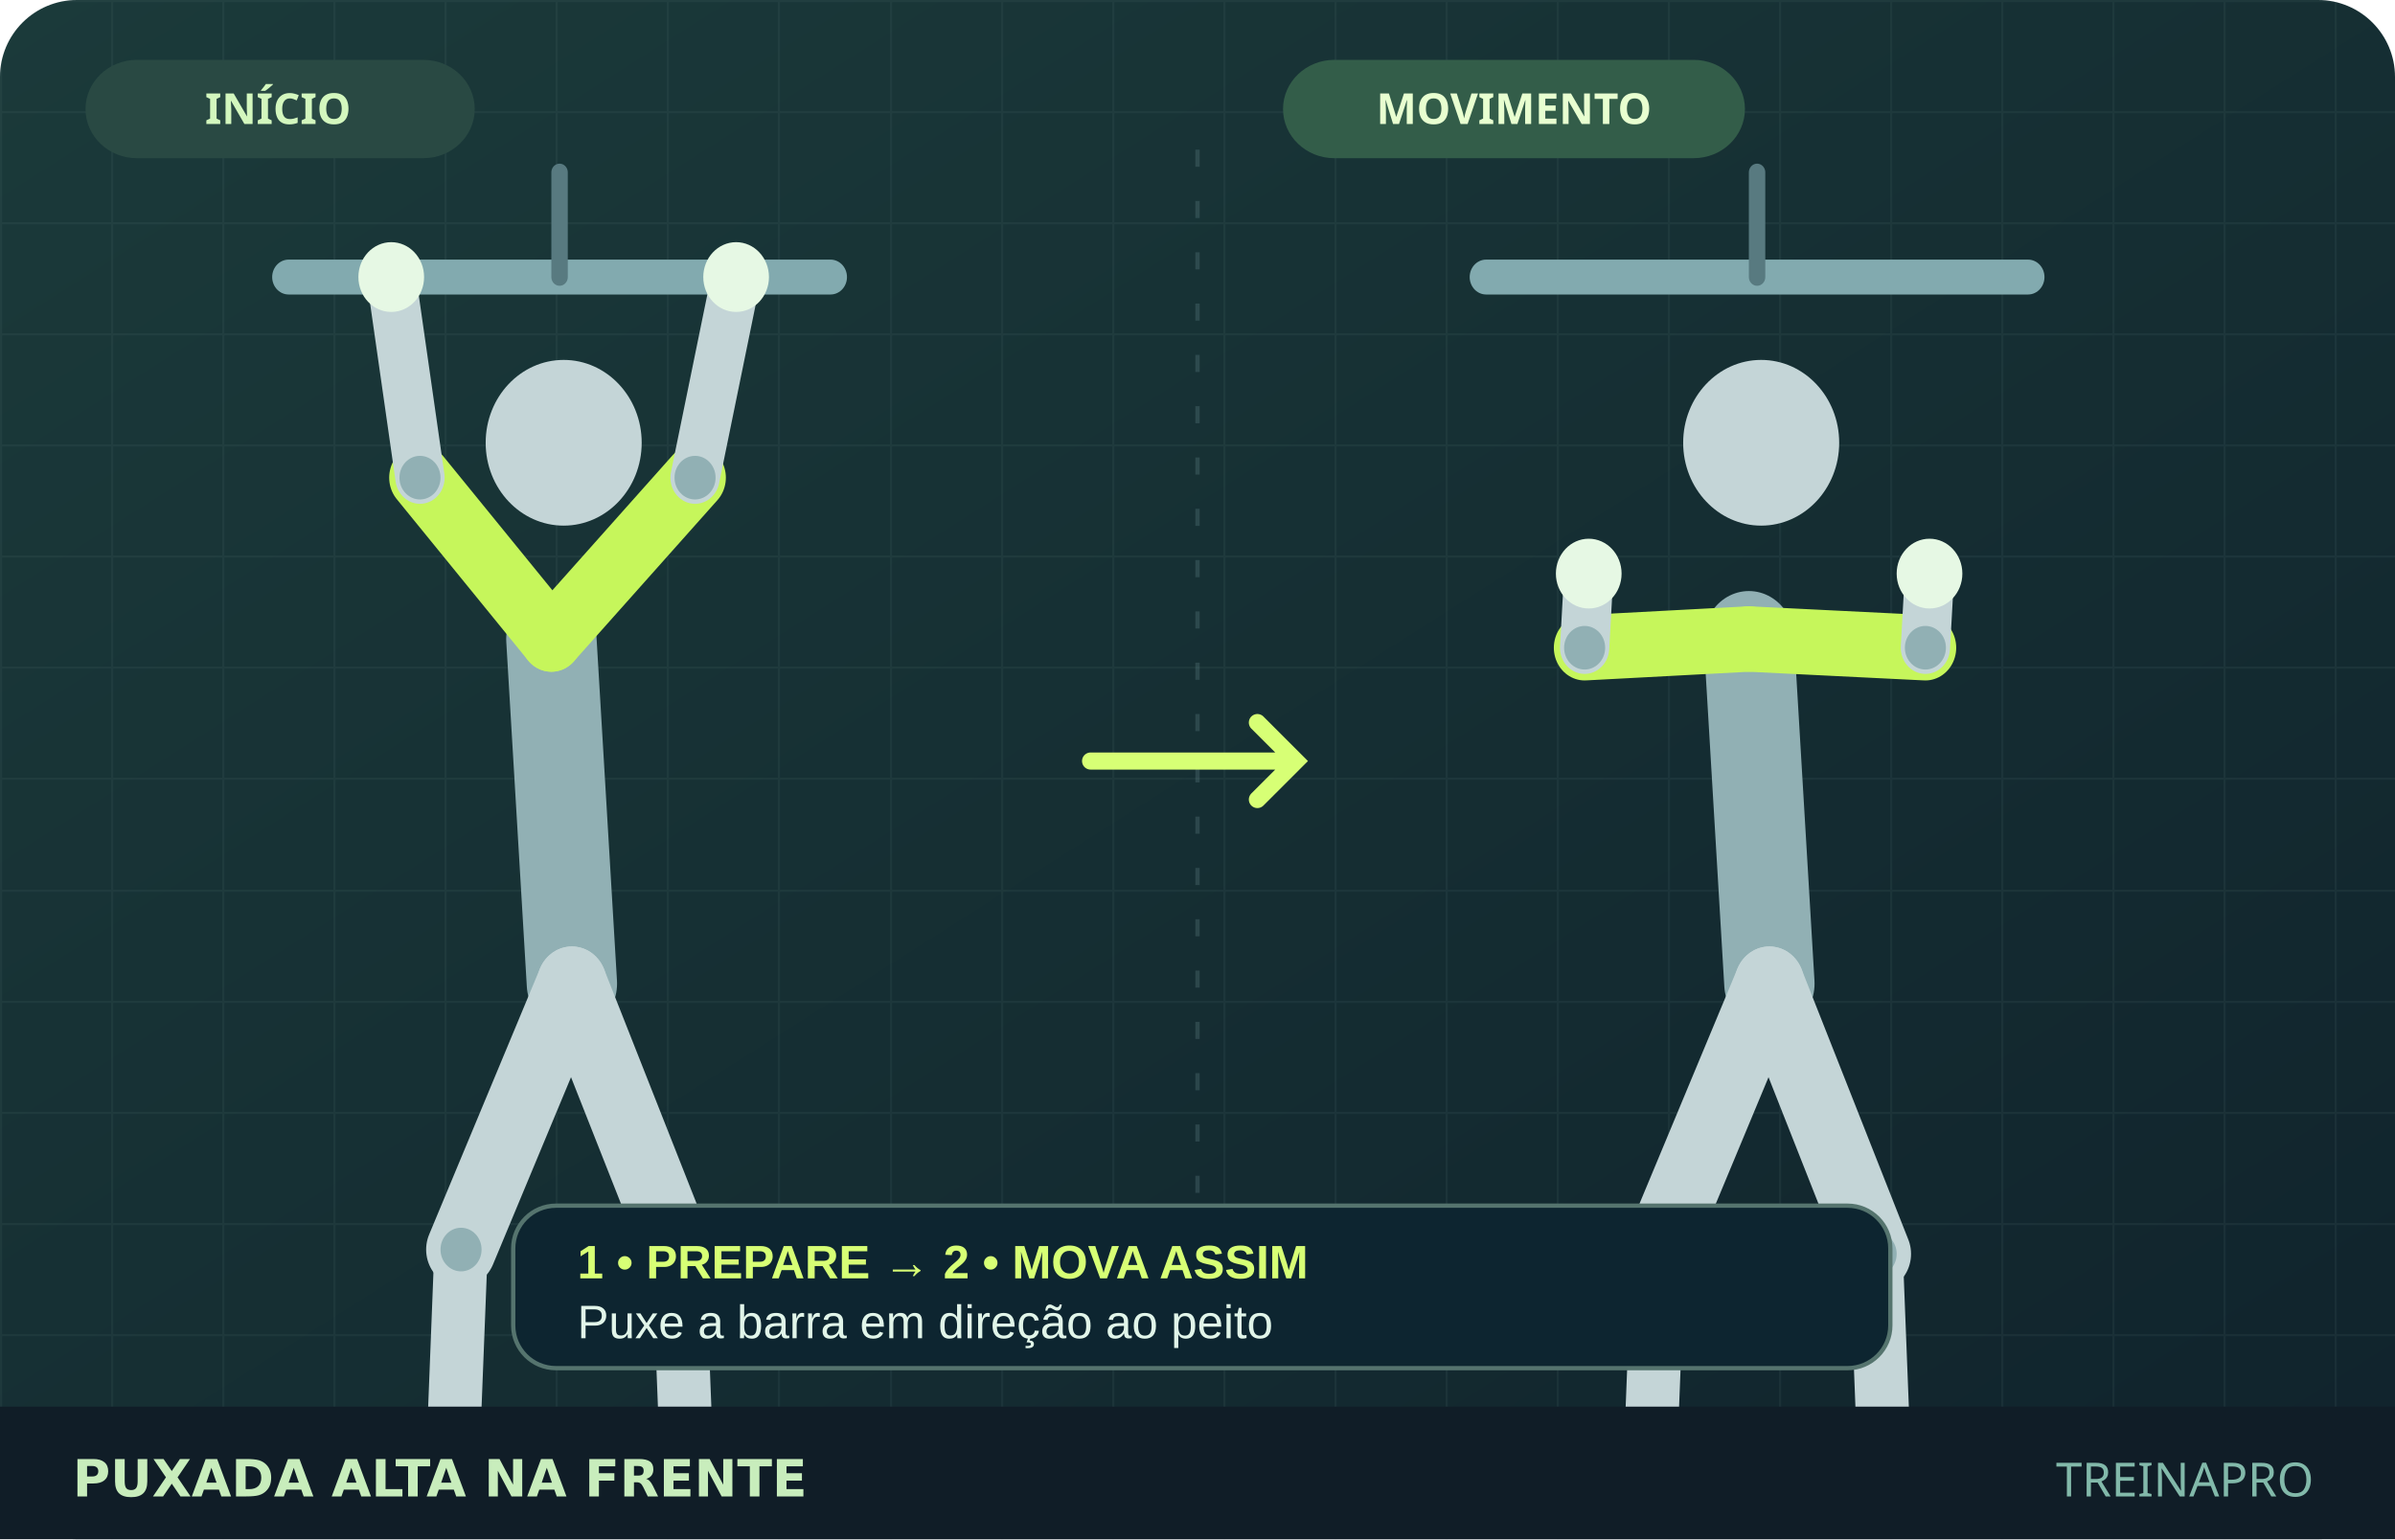
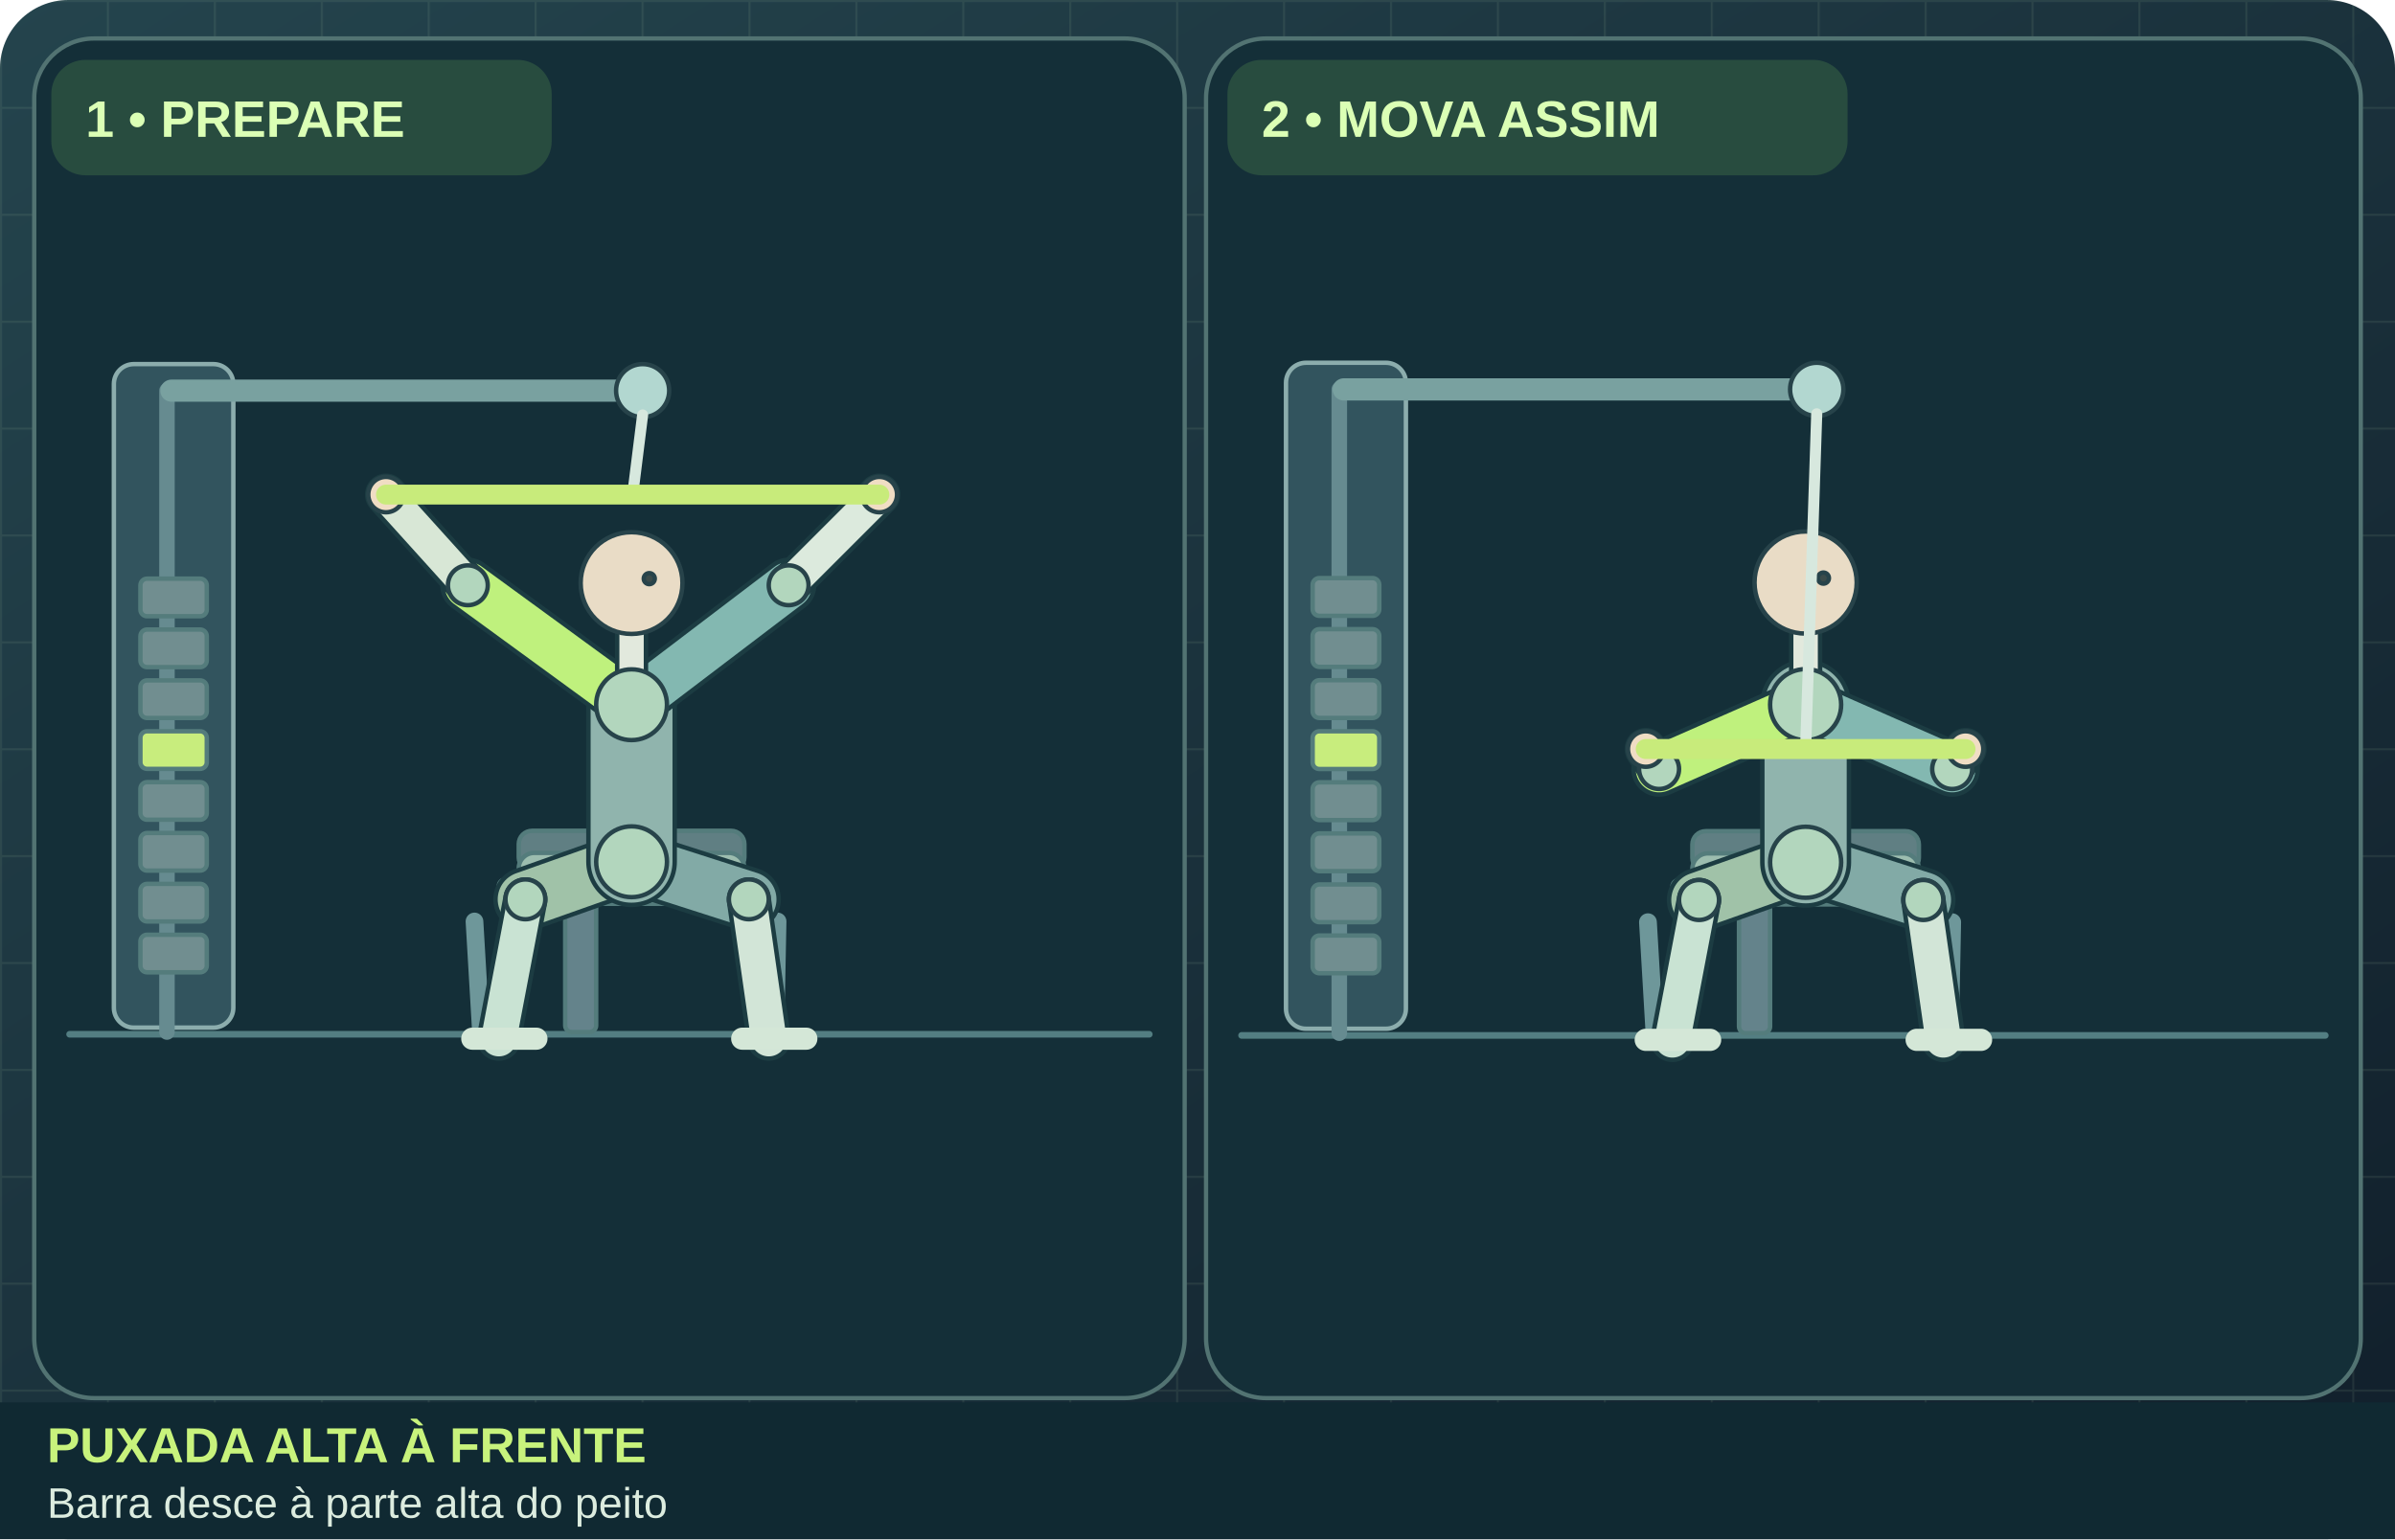
- <svg xmlns="http://www.w3.org/2000/svg" viewBox="0 0 560 360" role="img" aria-labelledby="title desc">
+ <svg xmlns="http://www.w3.org/2000/svg" viewBox="0 0 560 360" role="img" aria-labelledby="exercise-title exercise-description">
  <defs>
    <linearGradient id="bg" x1="0" y1="0" x2="1" y2="1">
-       <stop stop-color="#1b3a3a" />
-       <stop offset="1" stop-color="#10232c" />
+       <stop stop-color="#24444d" />
+       <stop offset="1" stop-color="#111f2b" />
    </linearGradient>
-     <pattern id="grid" width="26" height="26" patternUnits="userSpaceOnUse">
-       <path d="M26 0H0V26" stroke="#527477" opacity=".13" fill="none" />
+     <pattern id="grid" width="25" height="25" patternUnits="userSpaceOnUse">
+       <path d="M25 0H0V25" fill="none" stroke="#b0c8a0" stroke-opacity=".1" />
    </pattern>
  </defs>
-   <rect width="560" height="360" rx="18" fill="url(#bg)" />
-   <rect width="560" height="360" rx="18" fill="url(#grid)" />
-   <path d="M280 35V315" stroke="#709297" stroke-dasharray="4 8" opacity=".25" />
-   <rect x="20" y="14" rx="12" width="91" height="23" fill="#294943" />
-   <text x="65" y="29" fill="#d3f7be" text-anchor="middle" font-size="10" font-family="sans-serif" font-weight="bold">INÍCIO</text>
-   <rect x="300" y="14" rx="12" width="108" height="23" fill="#335d49" />
-   <text x="354" y="29" fill="#e8ffd0" text-anchor="middle" font-size="10" font-family="sans-serif" font-weight="bold">MOVIMENTO</text>
-   <g transform="translate(7 24) scale(.96 1.02)">
-     <line x1="63" y1="40" x2="195" y2="40" stroke="#82aaaf" stroke-width="8" stroke-linecap="round" />
-     <line x1="129" y1="16" x2="129" y2="40" stroke="#587a80" stroke-width="4" stroke-linecap="round" />
-     <line x1="83" y1="310" x2="175" y2="310" stroke="#587a80" stroke-width="4" stroke-linecap="round" />
-     <line x1="127" y1="123" x2="132" y2="202" stroke="#91b0b4" stroke-width="22" stroke-linecap="round" />
-     <line x1="132" y1="202" x2="105" y2="263" stroke="#c4d5d7" stroke-width="17" stroke-linecap="round" />
-     <line x1="105" y1="263" x2="103" y2="311" stroke="#c4d5d7" stroke-width="13" stroke-linecap="round" />
-     <line x1="132" y1="202" x2="158" y2="264" stroke="#c4d5d7" stroke-width="17" stroke-linecap="round" />
-     <line x1="158" y1="264" x2="160" y2="312" stroke="#c4d5d7" stroke-width="13" stroke-linecap="round" />
-     <line x1="127" y1="123" x2="95" y2="86" stroke="#c6f65b" stroke-width="15" stroke-linecap="round" />
-     <line x1="95" y1="86" x2="88" y2="40" stroke="#c4d5d7" stroke-width="12" stroke-linecap="round" />
-     <line x1="127" y1="123" x2="162" y2="86" stroke="#c6f65b" stroke-width="15" stroke-linecap="round" />
-     <line x1="162" y1="86" x2="172" y2="40" stroke="#c4d5d7" stroke-width="12" stroke-linecap="round" />
-     <circle cx="130" cy="78" r="19" fill="#c4d5d7" />
-     <circle cx="95" cy="86" r="5" fill="#91b0b4" />
-     <circle cx="162" cy="86" r="5" fill="#91b0b4" />
-     <circle cx="105" cy="263" r="5" fill="#91b0b4" />
-     <circle cx="158" cy="264" r="5" fill="#91b0b4" />
-     <circle cx="88" cy="40" r="8" fill="#e6f8e4" />
-     <circle cx="172" cy="40" r="8" fill="#e6f8e4" />
-     <line x1="96" y1="311" x2="117" y2="311" stroke="#d8e5e3" stroke-width="5" stroke-linecap="round" />
-     <line x1="153" y1="312" x2="174" y2="312" stroke="#d8e5e3" stroke-width="5" stroke-linecap="round" />
-   </g>
-   <g transform="translate(287 24) scale(.96 1.02)">
-     <line x1="63" y1="40" x2="195" y2="40" stroke="#82aaaf" stroke-width="8" stroke-linecap="round" />
-     <line x1="129" y1="16" x2="129" y2="40" stroke="#587a80" stroke-width="4" stroke-linecap="round" />
-     <line x1="83" y1="310" x2="175" y2="310" stroke="#587a80" stroke-width="4" stroke-linecap="round" />
-     <line x1="127" y1="123" x2="132" y2="202" stroke="#91b0b4" stroke-width="22" stroke-linecap="round" />
-     <line x1="132" y1="202" x2="105" y2="263" stroke="#c4d5d7" stroke-width="17" stroke-linecap="round" />
-     <line x1="105" y1="263" x2="103" y2="311" stroke="#c4d5d7" stroke-width="13" stroke-linecap="round" />
-     <line x1="132" y1="202" x2="158" y2="264" stroke="#c4d5d7" stroke-width="17" stroke-linecap="round" />
-     <line x1="158" y1="264" x2="160" y2="312" stroke="#c4d5d7" stroke-width="13" stroke-linecap="round" />
-     <line x1="127" y1="123" x2="87" y2="125" stroke="#c6f65b" stroke-width="15" stroke-linecap="round" />
-     <line x1="87" y1="125" x2="88" y2="108" stroke="#c4d5d7" stroke-width="12" stroke-linecap="round" />
-     <line x1="127" y1="123" x2="170" y2="125" stroke="#c6f65b" stroke-width="15" stroke-linecap="round" />
-     <line x1="170" y1="125" x2="171" y2="108" stroke="#c4d5d7" stroke-width="12" stroke-linecap="round" />
-     <circle cx="130" cy="78" r="19" fill="#c4d5d7" />
-     <circle cx="87" cy="125" r="5" fill="#91b0b4" />
-     <circle cx="170" cy="125" r="5" fill="#91b0b4" />
-     <circle cx="105" cy="263" r="5" fill="#91b0b4" />
-     <circle cx="158" cy="264" r="5" fill="#91b0b4" />
-     <circle cx="88" cy="108" r="8" fill="#e6f8e4" />
-     <circle cx="171" cy="108" r="8" fill="#e6f8e4" />
-     <line x1="96" y1="311" x2="117" y2="311" stroke="#d8e5e3" stroke-width="5" stroke-linecap="round" />
-     <line x1="153" y1="312" x2="174" y2="312" stroke="#d8e5e3" stroke-width="5" stroke-linecap="round" />
-   </g>
-   <rect x="0" y="329" width="560" height="31" fill="#101d27" />
-   <text x="17" y="350" font-size="12" font-family="DejaVu Sans, sans-serif" font-weight="700" fill="#c8edbc">PUXADA ALTA NA FRENTE</text>
-   <text x="541" y="350" font-size="11" font-family="sans-serif" text-anchor="end" fill="#82b9aa">TREINAPRO</text>
-   <g aria-hidden="true">
-     <path d="M255 178H303m-9-9 9 9-9 9" stroke="#d7ff75" stroke-width="4" fill="none" stroke-linecap="round" />
-     <rect x="120" y="282" rx="10" width="322" height="38" fill="#0d2530" stroke="#55746e" />
-     <text x="135" y="299" font-family="Arial,sans-serif" font-size="11" font-weight="bold" fill="#d7ff75">1 • PREPARE → 2 • MOVA ASSIM</text>
-     <text x="135" y="313" font-family="Arial,sans-serif" font-size="11" fill="#e1f5e9">Puxe a barra em direção ao peito</text>
-   </g>
+   <rect width="100%" height="100%" rx="16" fill="url(#bg)" />
+   <rect width="100%" height="100%" rx="16" fill="url(#grid)" />
+   <rect x="8" y="9" width="269" height="318" rx="14" fill="#142f38" stroke="#527372" />
+   <rect x="282" y="9" width="270" height="318" rx="14" fill="#142f38" stroke="#527372" />
+   <svg x="8" y="40" width="269" height="260" viewBox="0 55 520 338" overflow="hidden">
+     <line x1="16" y1="363" x2="504" y2="363" stroke="#537e82" stroke-width="3" stroke-linecap="round" />
+     <rect x="36" y="60" width="54" height="300" rx="9" fill="#32545e" stroke="#8cadad" stroke-width="2" />
+     <line x1="60" y1="72" x2="60" y2="362" stroke="#668b90" stroke-width="7" stroke-linecap="round" />
+     <rect x="48" y="157" width="30" height="17" rx="3" fill="#718e90" stroke="#547c7c" stroke-width="2" />
+     <rect x="48" y="180" width="30" height="17" rx="3" fill="#718e90" stroke="#547c7c" stroke-width="2" />
+     <rect x="48" y="203" width="30" height="17" rx="3" fill="#718e90" stroke="#547c7c" stroke-width="2" />
+     <rect x="48" y="226" width="30" height="17" rx="3" fill="#c8ed7d" stroke="#547c7c" stroke-width="2" />
+     <rect x="48" y="249" width="30" height="17" rx="3" fill="#718e90" stroke="#547c7c" stroke-width="2" />
+     <rect x="48" y="272" width="30" height="17" rx="3" fill="#718e90" stroke="#547c7c" stroke-width="2" />
+     <rect x="48" y="295" width="30" height="17" rx="3" fill="#718e90" stroke="#547c7c" stroke-width="2" />
+     <rect x="48" y="318" width="30" height="17" rx="3" fill="#718e90" stroke="#547c7c" stroke-width="2" />
+     <line x1="62" y1="72" x2="275" y2="72" stroke="#79a1a0" stroke-width="10" stroke-linecap="round" />
+     <circle cx="275" cy="72" r="12" fill="#b2d7d0" stroke="#27434a" stroke-width="2" />
+     <rect x="219" y="271" width="102" height="18" rx="6" fill="#607f83" stroke="#547c7c" stroke-width="2" />
+     <rect x="240" y="292" width="14" height="70" rx="3" fill="#64838b" stroke="#547c7c" stroke-width="2" />
+     <rect x="210" y="293" width="120" height="11" rx="3" fill="#849f9d" stroke="#547c7c" stroke-width="2" />
+     <rect x="219" y="281" width="102" height="14" rx="7" fill="#9cbdaf" stroke="#547c7c" stroke-width="2" />
+     <line x1="199" y1="312" x2="202" y2="363" stroke="#6e979a" stroke-width="8" stroke-linecap="round" />
+     <line x1="336" y1="312" x2="335" y2="363" stroke="#6e979a" stroke-width="8" stroke-linecap="round" />
+     <line x1="270" y1="285" x2="222" y2="302" stroke="#1c3c42" stroke-width="29" stroke-linecap="round" />
+     <line x1="270" y1="285" x2="222" y2="302" stroke="#a0c2a8" stroke-width="25" stroke-linecap="round" />
+     <line x1="222" y1="302" x2="210" y2="365" stroke="#1c3c42" stroke-width="20" stroke-linecap="round" />
+     <line x1="222" y1="302" x2="210" y2="365" stroke="#c9e3d3" stroke-width="16" stroke-linecap="round" />
+     <line x1="270" y1="285" x2="323" y2="302" stroke="#1c3c42" stroke-width="29" stroke-linecap="round" />
+     <line x1="270" y1="285" x2="323" y2="302" stroke="#82aaa6" stroke-width="25" stroke-linecap="round" />
+     <line x1="323" y1="302" x2="332" y2="365" stroke="#1c3c42" stroke-width="20" stroke-linecap="round" />
+     <line x1="323" y1="302" x2="332" y2="365" stroke="#d2e5d7" stroke-width="16" stroke-linecap="round" />
+     <line x1="270" y1="285" x2="270" y2="214" stroke="#1c3c42" stroke-width="41" stroke-linecap="round" />
+     <line x1="270" y1="285" x2="270" y2="214" stroke="#90b4ad" stroke-width="37" stroke-linecap="round" />
+     <line x1="270" y1="214" x2="196" y2="160" stroke="#1c3c42" stroke-width="25" stroke-linecap="round" />
+     <line x1="270" y1="214" x2="196" y2="160" stroke="#bff17d" stroke-width="21" stroke-linecap="round" />
+     <line x1="196" y1="160" x2="159" y2="119" stroke="#1c3c42" stroke-width="19" stroke-linecap="round" />
+     <line x1="196" y1="160" x2="159" y2="119" stroke="#d8e7d6" stroke-width="15" stroke-linecap="round" />
+     <line x1="270" y1="214" x2="341" y2="160" stroke="#1c3c42" stroke-width="25" stroke-linecap="round" />
+     <line x1="270" y1="214" x2="341" y2="160" stroke="#83b8b1" stroke-width="21" stroke-linecap="round" />
+     <line x1="341" y1="160" x2="382" y2="119" stroke="#1c3c42" stroke-width="19" stroke-linecap="round" />
+     <line x1="341" y1="160" x2="382" y2="119" stroke="#dceadd" stroke-width="15" stroke-linecap="round" />
+     <line x1="270" y1="214" x2="270" y2="159" stroke="#1c3c42" stroke-width="15" stroke-linecap="round" />
+     <line x1="270" y1="214" x2="270" y2="159" stroke="#e2e9dd" stroke-width="11" stroke-linecap="round" />
+     <circle cx="270" cy="285" r="16" fill="#b2d6bd" stroke="#27434a" stroke-width="2" />
+     <circle cx="270" cy="214" r="16" fill="#b2d6bd" stroke="#27434a" stroke-width="2" />
+     <circle cx="222" cy="302" r="9" fill="#b2d6bd" stroke="#27434a" stroke-width="2" />
+     <circle cx="323" cy="302" r="9" fill="#b2d6bd" stroke="#27434a" stroke-width="2" />
+     <circle cx="196" cy="160" r="9" fill="#b2d6bd" stroke="#27434a" stroke-width="2" />
+     <circle cx="341" cy="160" r="9" fill="#b2d6bd" stroke="#27434a" stroke-width="2" />
+     <circle cx="270" cy="159" r="23" fill="#e9dcc6" stroke="#27434a" stroke-width="2" />
+     <circle cx="159" cy="119" r="8" fill="#f0ddc4" stroke="#27434a" stroke-width="2" />
+     <circle cx="382" cy="119" r="8" fill="#f0ddc4" stroke="#27434a" stroke-width="2" />
+     <line x1="198" y1="365" x2="227" y2="365" stroke="#d4e7d7" stroke-width="10" stroke-linecap="round" />
+     <line x1="320" y1="365" x2="349" y2="365" stroke="#d4e7d7" stroke-width="10" stroke-linecap="round" />
+     <circle cx="278" cy="157" r="2.5" fill="#3b4b4a" stroke="#27434a" stroke-width="2" />
+     <line x1="275" y1="83" x2="270.5" y2="119" stroke="#d7e8de" stroke-width="5" stroke-linecap="round" />
+     <line x1="159" y1="119" x2="382" y2="119" stroke="#c8eb7b" stroke-width="9" stroke-linecap="round" />
+   </svg>
+   <svg x="282" y="40" width="270" height="260" viewBox="0 55 520 338" overflow="hidden">
+     <line x1="16" y1="363" x2="504" y2="363" stroke="#537e82" stroke-width="3" stroke-linecap="round" />
+     <rect x="36" y="60" width="54" height="300" rx="9" fill="#32545e" stroke="#8cadad" stroke-width="2" />
+     <line x1="60" y1="72" x2="60" y2="362" stroke="#668b90" stroke-width="7" stroke-linecap="round" />
+     <rect x="48" y="157" width="30" height="17" rx="3" fill="#718e90" stroke="#547c7c" stroke-width="2" />
+     <rect x="48" y="180" width="30" height="17" rx="3" fill="#718e90" stroke="#547c7c" stroke-width="2" />
+     <rect x="48" y="203" width="30" height="17" rx="3" fill="#718e90" stroke="#547c7c" stroke-width="2" />
+     <rect x="48" y="226" width="30" height="17" rx="3" fill="#c8ed7d" stroke="#547c7c" stroke-width="2" />
+     <rect x="48" y="249" width="30" height="17" rx="3" fill="#718e90" stroke="#547c7c" stroke-width="2" />
+     <rect x="48" y="272" width="30" height="17" rx="3" fill="#718e90" stroke="#547c7c" stroke-width="2" />
+     <rect x="48" y="295" width="30" height="17" rx="3" fill="#718e90" stroke="#547c7c" stroke-width="2" />
+     <rect x="48" y="318" width="30" height="17" rx="3" fill="#718e90" stroke="#547c7c" stroke-width="2" />
+     <line x1="62" y1="72" x2="275" y2="72" stroke="#79a1a0" stroke-width="10" stroke-linecap="round" />
+     <circle cx="275" cy="72" r="12" fill="#b2d7d0" stroke="#27434a" stroke-width="2" />
+     <rect x="219" y="271" width="102" height="18" rx="6" fill="#607f83" stroke="#547c7c" stroke-width="2" />
+     <rect x="240" y="292" width="14" height="70" rx="3" fill="#64838b" stroke="#547c7c" stroke-width="2" />
+     <rect x="210" y="293" width="120" height="11" rx="3" fill="#849f9d" stroke="#547c7c" stroke-width="2" />
+     <rect x="219" y="281" width="102" height="14" rx="7" fill="#9cbdaf" stroke="#547c7c" stroke-width="2" />
+     <line x1="199" y1="312" x2="202" y2="363" stroke="#6e979a" stroke-width="8" stroke-linecap="round" />
+     <line x1="336" y1="312" x2="335" y2="363" stroke="#6e979a" stroke-width="8" stroke-linecap="round" />
+     <line x1="270" y1="285" x2="222" y2="302" stroke="#1c3c42" stroke-width="29" stroke-linecap="round" />
+     <line x1="270" y1="285" x2="222" y2="302" stroke="#a0c2a8" stroke-width="25" stroke-linecap="round" />
+     <line x1="222" y1="302" x2="210" y2="365" stroke="#1c3c42" stroke-width="20" stroke-linecap="round" />
+     <line x1="222" y1="302" x2="210" y2="365" stroke="#c9e3d3" stroke-width="16" stroke-linecap="round" />
+     <line x1="270" y1="285" x2="323" y2="302" stroke="#1c3c42" stroke-width="29" stroke-linecap="round" />
+     <line x1="270" y1="285" x2="323" y2="302" stroke="#82aaa6" stroke-width="25" stroke-linecap="round" />
+     <line x1="323" y1="302" x2="332" y2="365" stroke="#1c3c42" stroke-width="20" stroke-linecap="round" />
+     <line x1="323" y1="302" x2="332" y2="365" stroke="#d2e5d7" stroke-width="16" stroke-linecap="round" />
+     <line x1="270" y1="285" x2="270" y2="214" stroke="#1c3c42" stroke-width="41" stroke-linecap="round" />
+     <line x1="270" y1="285" x2="270" y2="214" stroke="#90b4ad" stroke-width="37" stroke-linecap="round" />
+     <line x1="270" y1="214" x2="204" y2="243" stroke="#1c3c42" stroke-width="25" stroke-linecap="round" />
+     <line x1="270" y1="214" x2="204" y2="243" stroke="#bff17d" stroke-width="21" stroke-linecap="round" />
+     <line x1="204" y1="243" x2="198" y2="234" stroke="#1c3c42" stroke-width="19" stroke-linecap="round" />
+     <line x1="204" y1="243" x2="198" y2="234" stroke="#d8e7d6" stroke-width="15" stroke-linecap="round" />
+     <line x1="270" y1="214" x2="336" y2="243" stroke="#1c3c42" stroke-width="25" stroke-linecap="round" />
+     <line x1="270" y1="214" x2="336" y2="243" stroke="#83b8b1" stroke-width="21" stroke-linecap="round" />
+     <line x1="336" y1="243" x2="342" y2="234" stroke="#1c3c42" stroke-width="19" stroke-linecap="round" />
+     <line x1="336" y1="243" x2="342" y2="234" stroke="#dceadd" stroke-width="15" stroke-linecap="round" />
+     <line x1="270" y1="214" x2="270" y2="159" stroke="#1c3c42" stroke-width="15" stroke-linecap="round" />
+     <line x1="270" y1="214" x2="270" y2="159" stroke="#e2e9dd" stroke-width="11" stroke-linecap="round" />
+     <circle cx="270" cy="285" r="16" fill="#b2d6bd" stroke="#27434a" stroke-width="2" />
+     <circle cx="270" cy="214" r="16" fill="#b2d6bd" stroke="#27434a" stroke-width="2" />
+     <circle cx="222" cy="302" r="9" fill="#b2d6bd" stroke="#27434a" stroke-width="2" />
+     <circle cx="323" cy="302" r="9" fill="#b2d6bd" stroke="#27434a" stroke-width="2" />
+     <circle cx="204" cy="243" r="9" fill="#b2d6bd" stroke="#27434a" stroke-width="2" />
+     <circle cx="336" cy="243" r="9" fill="#b2d6bd" stroke="#27434a" stroke-width="2" />
+     <circle cx="270" cy="159" r="23" fill="#e9dcc6" stroke="#27434a" stroke-width="2" />
+     <circle cx="198" cy="234" r="8" fill="#f0ddc4" stroke="#27434a" stroke-width="2" />
+     <circle cx="342" cy="234" r="8" fill="#f0ddc4" stroke="#27434a" stroke-width="2" />
+     <line x1="198" y1="365" x2="227" y2="365" stroke="#d4e7d7" stroke-width="10" stroke-linecap="round" />
+     <line x1="320" y1="365" x2="349" y2="365" stroke="#d4e7d7" stroke-width="10" stroke-linecap="round" />
+     <circle cx="278" cy="157" r="2.5" fill="#3b4b4a" stroke="#27434a" stroke-width="2" />
+     <line x1="275" y1="83" x2="270" y2="234" stroke="#d7e8de" stroke-width="5" stroke-linecap="round" />
+     <line x1="198" y1="234" x2="342" y2="234" stroke="#c8eb7b" stroke-width="9" stroke-linecap="round" />
+   </svg>
+   <rect x="12" y="14" width="117" height="27" rx="8" fill="#284c3f" />
+   <text x="20" y="32" fill="#dbffb5" font-family="Arial,sans-serif" font-size="12" font-weight="700">1 • PREPARE</text>
+   <rect x="287" y="14" width="145" height="27" rx="8" fill="#284c3f" />
+   <text x="295" y="32" fill="#dbffb5" font-family="Arial,sans-serif" font-size="12" font-weight="700">2 • MOVA ASSIM</text>
+   <rect x="0" y="328" width="560" height="32" fill="#102932" />
+   <text x="11" y="342" fill="#c8f37c" font-size="11.5" font-weight="700" font-family="Arial,sans-serif">PUXADA ALTA À FRENTE</text>
+   <text x="11" y="355" fill="#dcecdf" font-size="10" font-family="Arial,sans-serif">Barra desce à parte alta do peito</text>
</svg>
